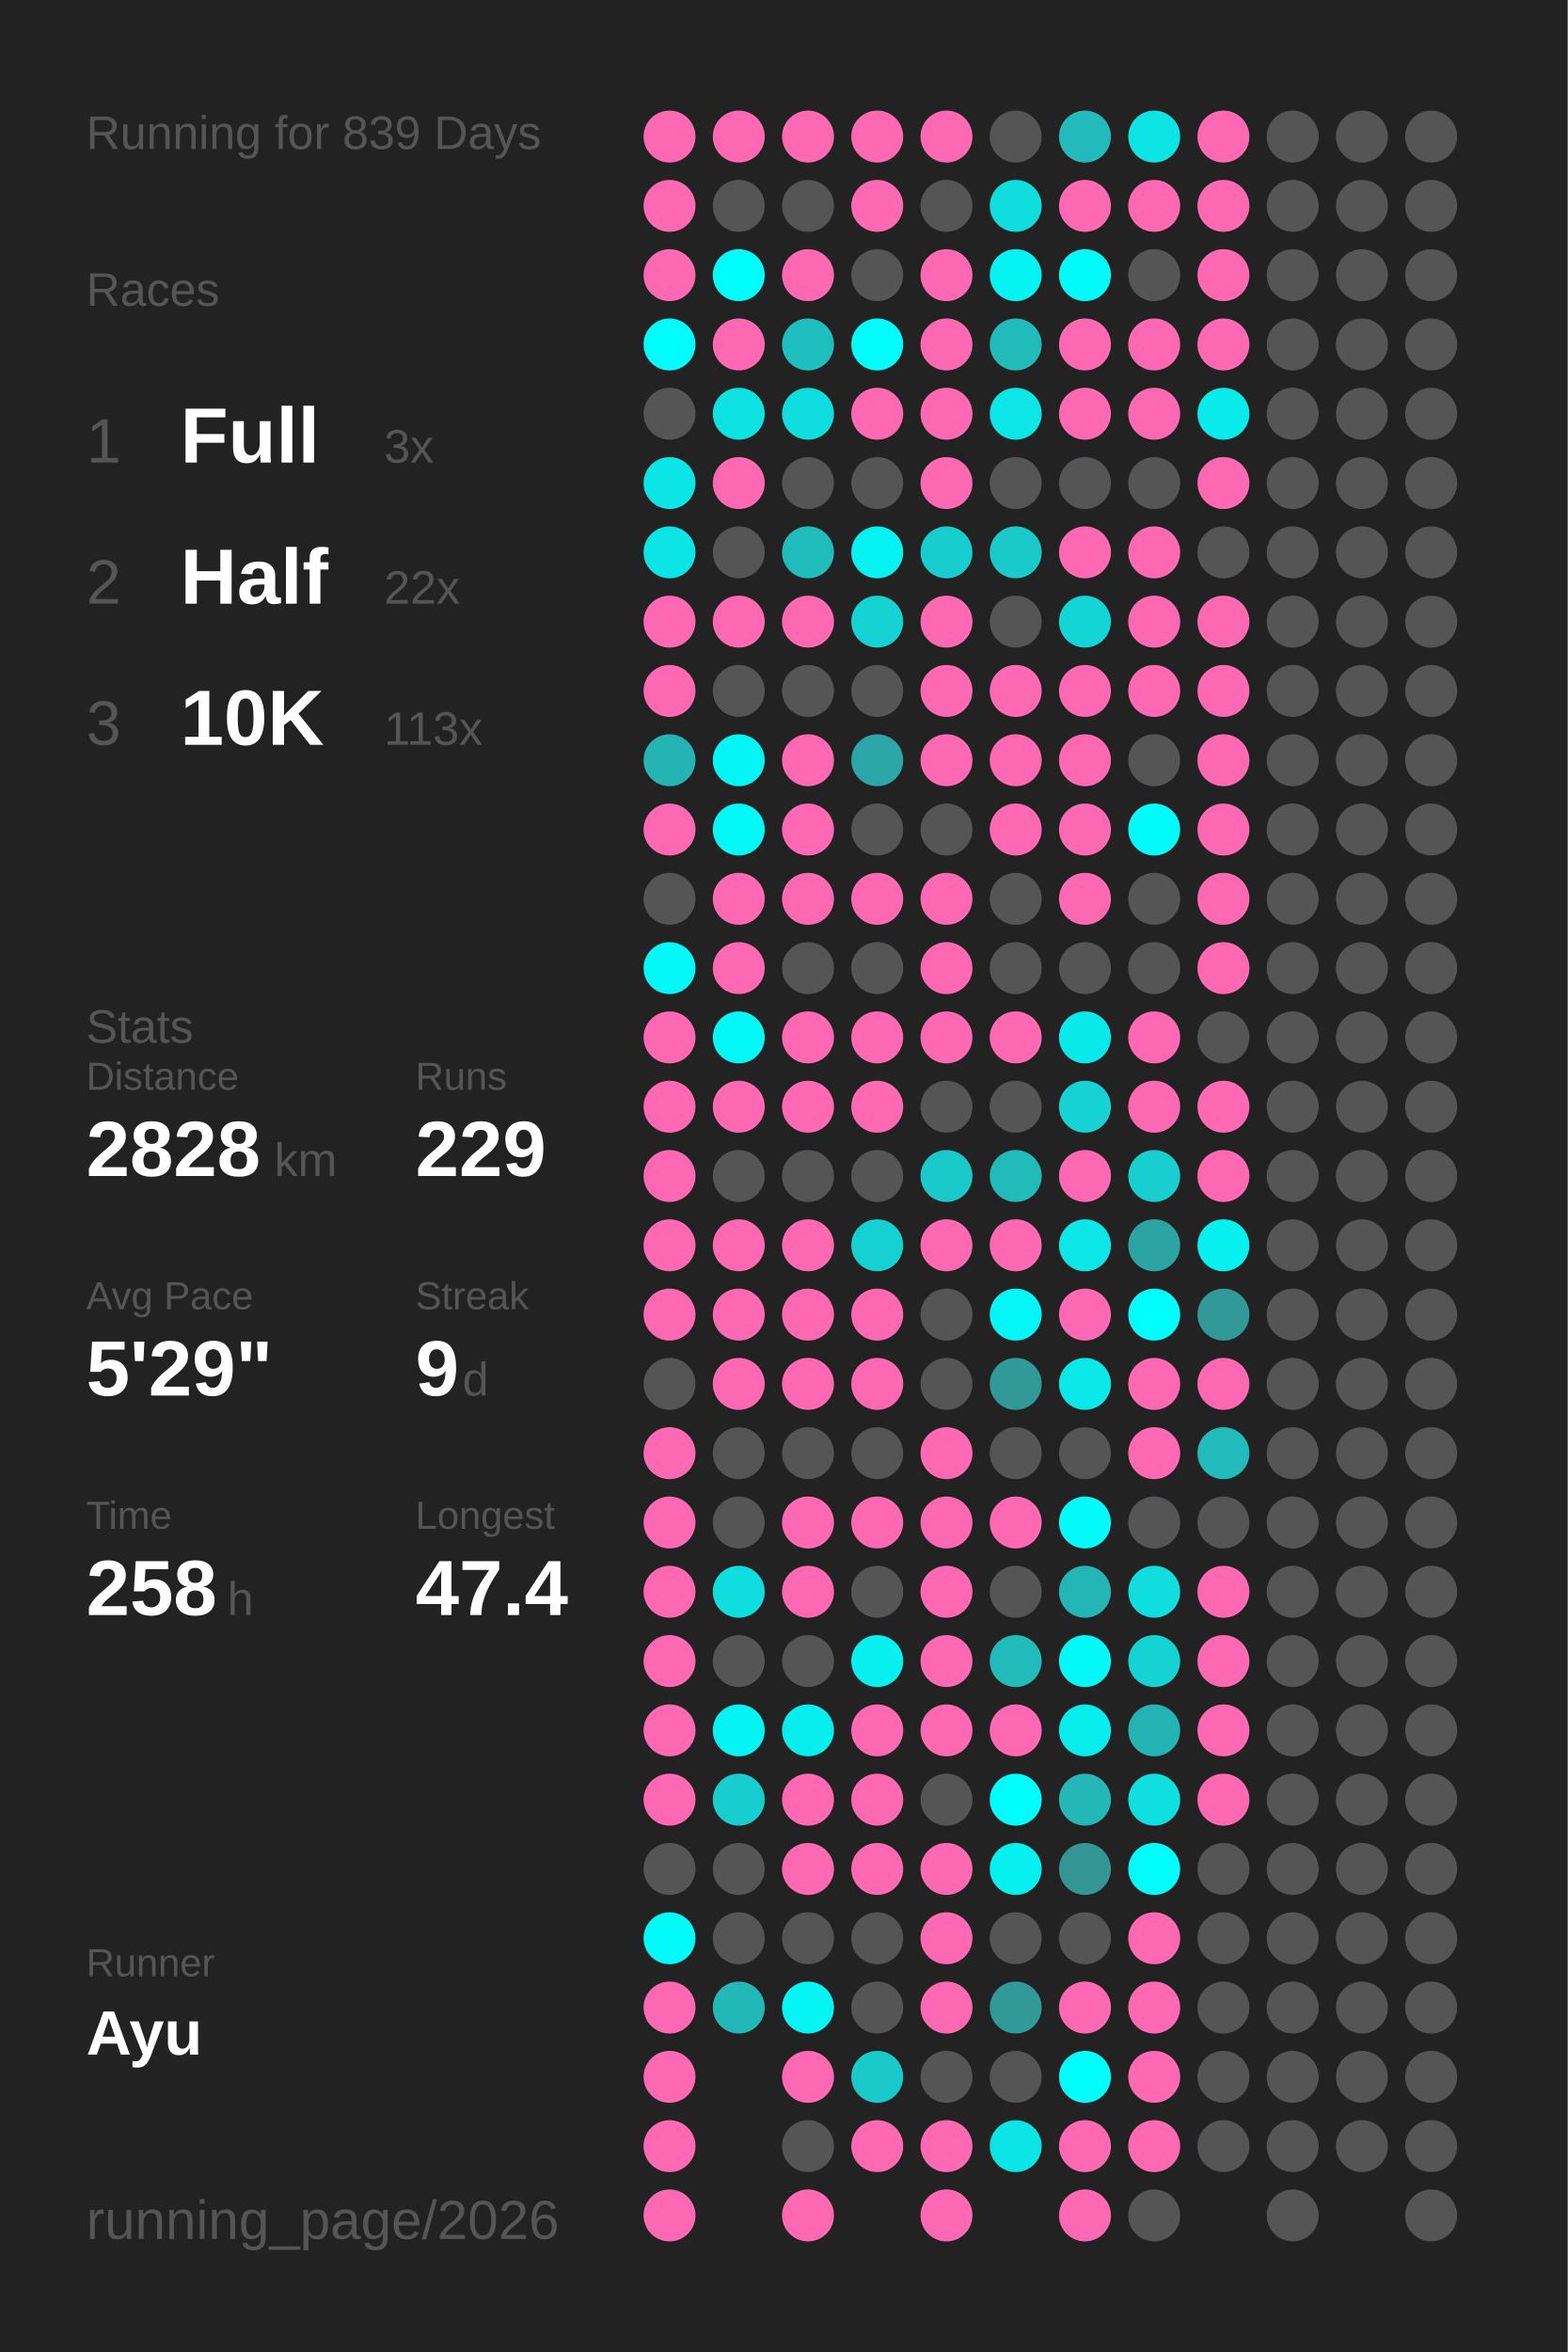
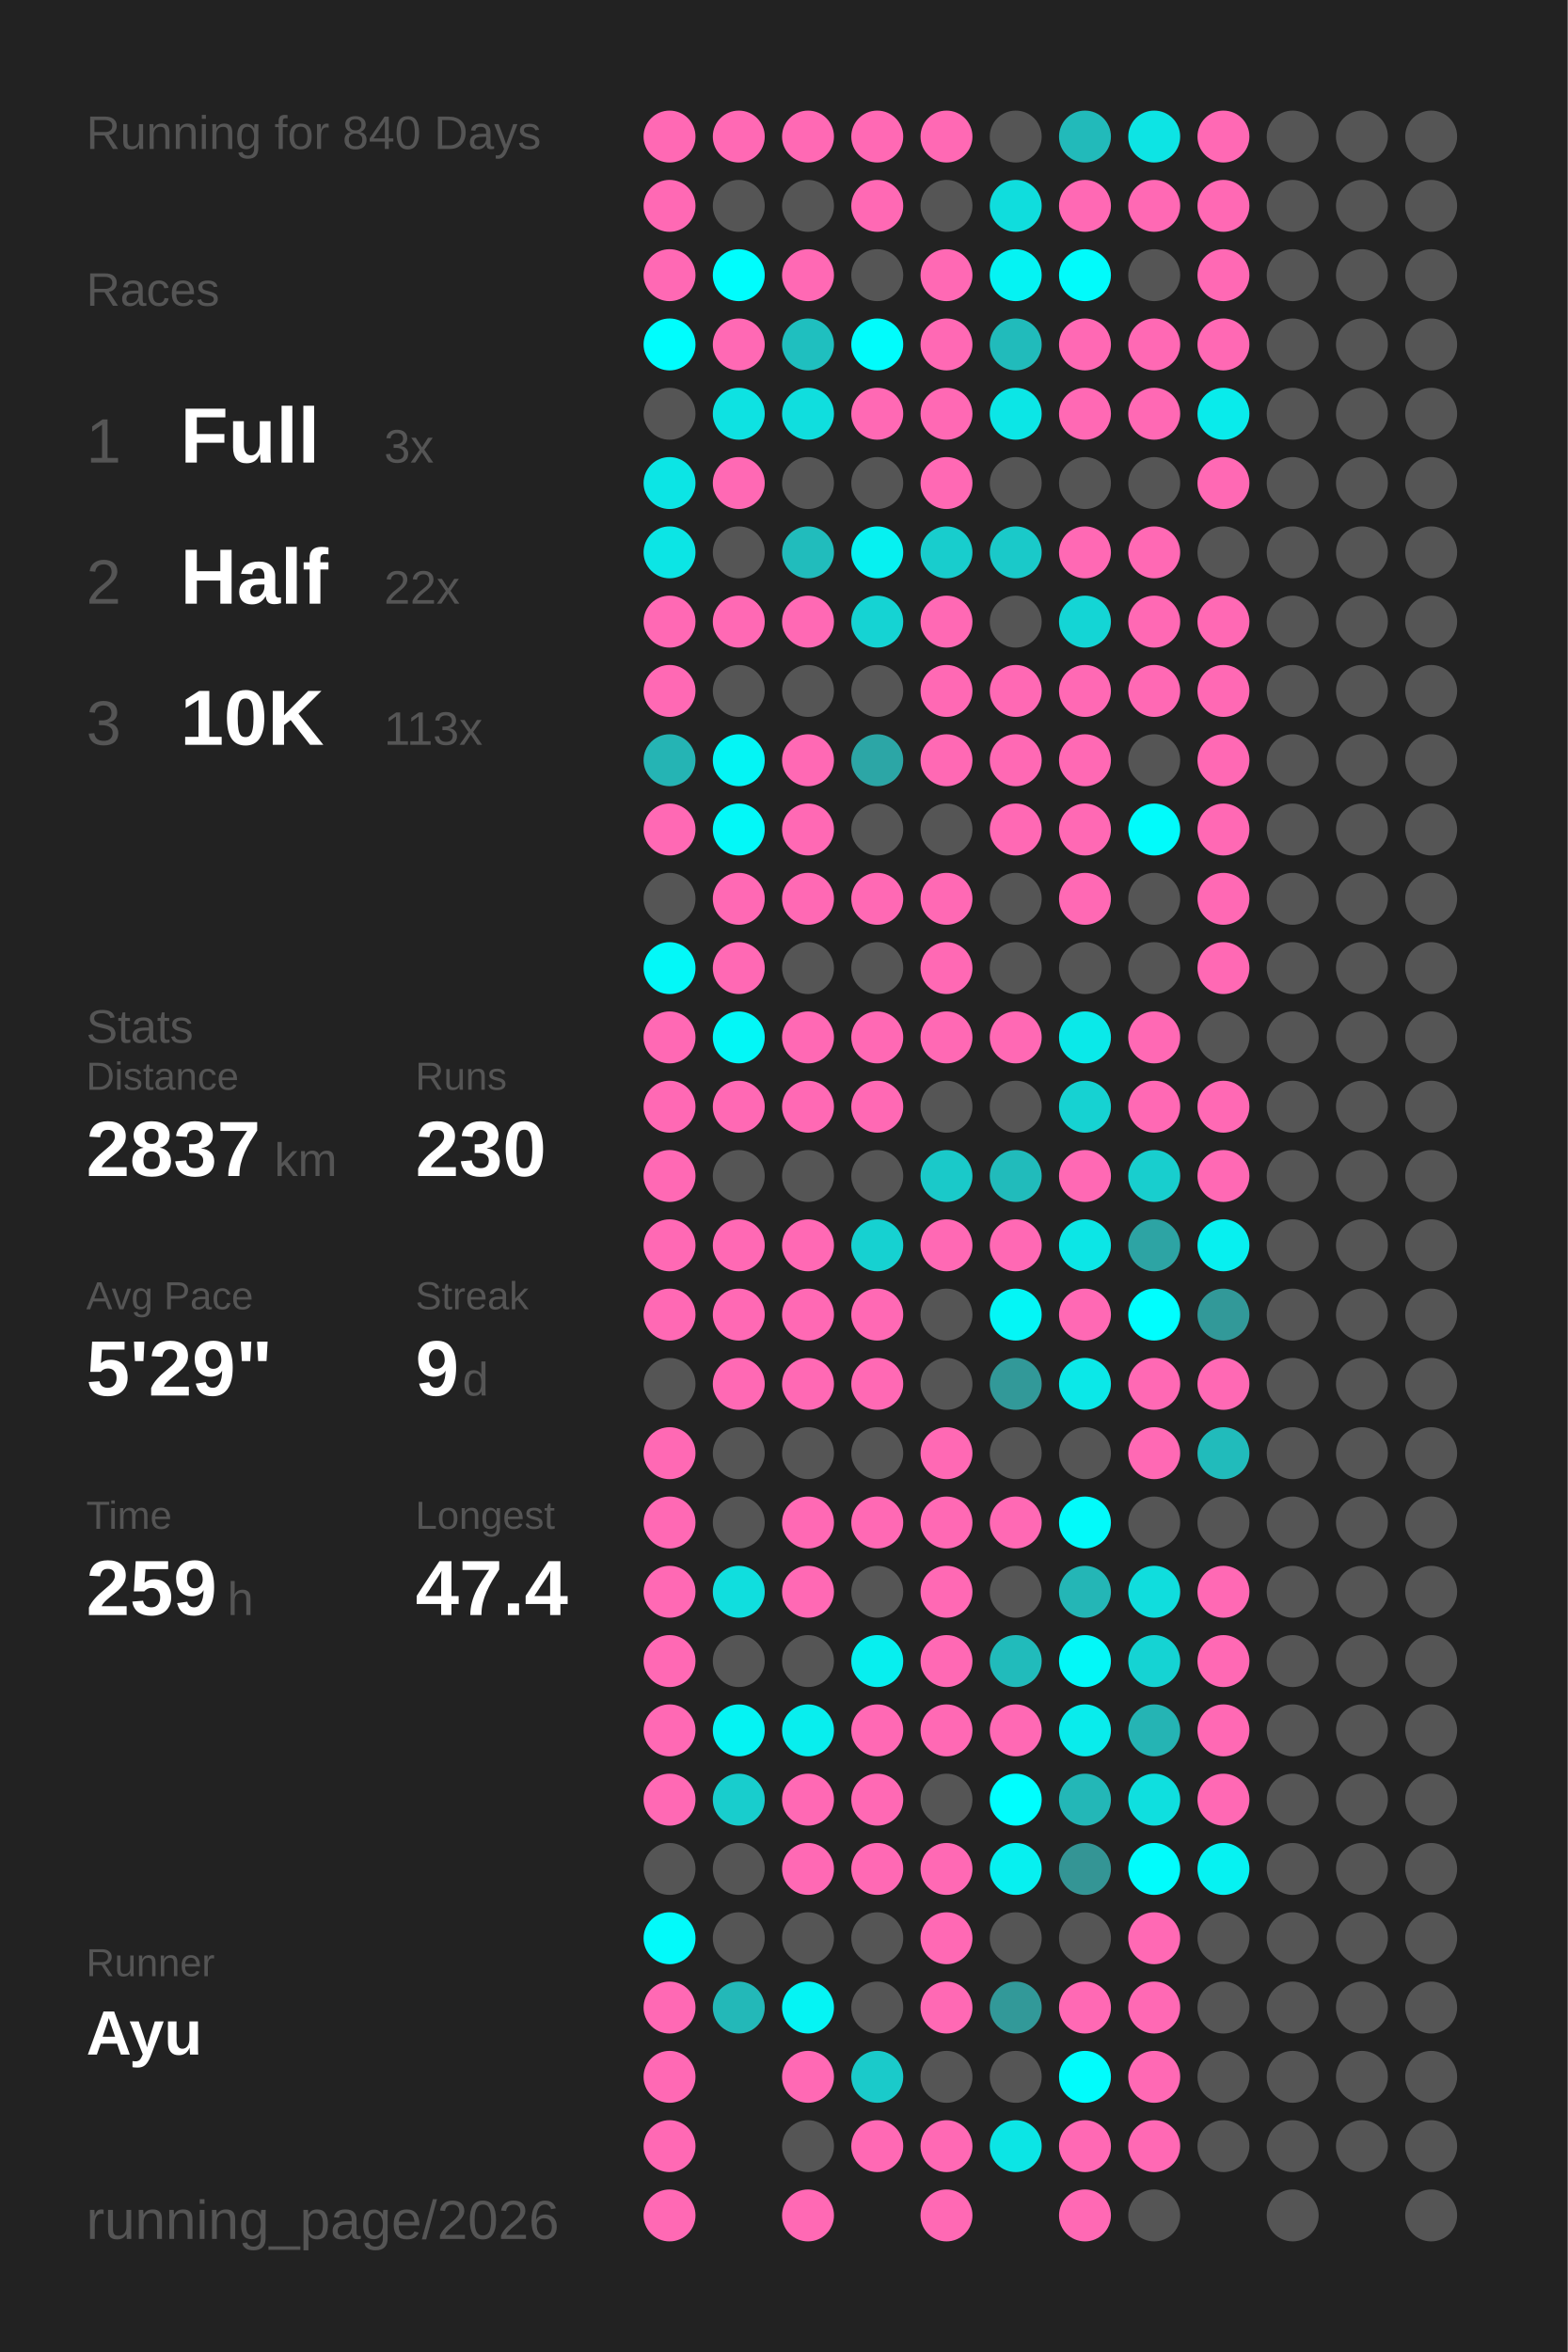
<svg xmlns="http://www.w3.org/2000/svg" baseProfile="full" height="300mm" version="1.1" viewBox="0,0,200,300" width="200mm">
  <defs />
  <rect fill="#222222" height="300" width="200" x="0" y="0" />
-   <text fill="#555555" style="font-size:6px; font-family:Arial;" x="11" y="19">Running for 839 Days</text>
+   <text fill="#555555" style="font-size:6px; font-family:Arial;" x="11" y="19">Running for 840 Days</text>
  <text fill="#555555" style="font-size:6px; font-family:Arial;" x="11" y="39">Races</text>
  <text fill="#555555" style="font-size:8px; font-family:Arial;" x="11" y="59">1</text>
  <text fill="#FFFFFF" style="font-size:10px; font-family:Arial; font-weight:bold;" x="23" y="59">Full</text>
  <text fill="#555555" style="font-size:6px; font-family:Arial;" x="49" y="59">3x</text>
  <text fill="#555555" style="font-size:8px; font-family:Arial;" x="11" y="77">2</text>
  <text fill="#FFFFFF" style="font-size:10px; font-family:Arial; font-weight:bold;" x="23" y="77">Half</text>
  <text fill="#555555" style="font-size:6px; font-family:Arial;" x="49" y="77">22x</text>
  <text fill="#555555" style="font-size:8px; font-family:Arial;" x="11" y="95">3</text>
  <text fill="#FFFFFF" style="font-size:10px; font-family:Arial; font-weight:bold;" x="23" y="95">10K</text>
  <text fill="#555555" style="font-size:6px; font-family:Arial;" x="49" y="95">113x</text>
  <text fill="#555555" style="font-size:6px; font-family:Arial;" x="11" y="133">Stats</text>
  <text fill="#555555" style="font-size:5px; font-family:Arial;" x="11" y="139">Distance</text>
-   <text fill="#FFFFFF" style="font-size:10px; font-family:Arial; font-weight:bold;" x="11" y="150">2828</text>
+   <text fill="#FFFFFF" style="font-size:10px; font-family:Arial; font-weight:bold;" x="11" y="150">2837</text>
  <text fill="#555555" style="font-size:6px; font-family:Arial;" x="35" y="150">km</text>
  <text fill="#555555" style="font-size:5px; font-family:Arial;" x="53" y="139">Runs</text>
-   <text fill="#FFFFFF" style="font-size:10px; font-family:Arial; font-weight:bold;" x="53" y="150">229</text>
+   <text fill="#FFFFFF" style="font-size:10px; font-family:Arial; font-weight:bold;" x="53" y="150">230</text>
  <text fill="#555555" style="font-size:5px; font-family:Arial;" x="11" y="167">Avg Pace</text>
  <text fill="#FFFFFF" style="font-size:10px; font-family:Arial; font-weight:bold;" x="11" y="178">5'29"</text>
  <text fill="#555555" style="font-size:5px; font-family:Arial;" x="53" y="167">Streak</text>
  <text fill="#FFFFFF" style="font-size:10px; font-family:Arial; font-weight:bold;" x="53" y="178">9</text>
  <text fill="#555555" style="font-size:6px; font-family:Arial;" x="59" y="178">d</text>
  <text fill="#555555" style="font-size:5px; font-family:Arial;" x="11" y="195">Time</text>
-   <text fill="#FFFFFF" style="font-size:10px; font-family:Arial; font-weight:bold;" x="11" y="206">258</text>
+   <text fill="#FFFFFF" style="font-size:10px; font-family:Arial; font-weight:bold;" x="11" y="206">259</text>
  <text fill="#555555" style="font-size:6px; font-family:Arial;" x="29" y="206">h</text>
  <text fill="#555555" style="font-size:5px; font-family:Arial;" x="53" y="195">Longest</text>
  <text fill="#FFFFFF" style="font-size:10px; font-family:Arial; font-weight:bold;" x="53" y="206">47.4</text>
  <text fill="#555555" style="font-size:5px; font-family:Arial;" x="11" y="252.065">Runner</text>
  <text fill="#FFFFFF" style="font-size:8px; font-family:Arial; font-weight:bold;" x="11" y="262.065">Ayu</text>
  <text fill="#555555" style="font-size:7px; font-family:Arial;" x="11" y="285.581">running_page/2026</text>
  <circle cx="85.417" cy="17.419" fill="#ff69b4" r="3.312" />
  <circle cx="85.417" cy="26.258" fill="#ff69b4" r="3.312" />
  <circle cx="85.417" cy="35.097" fill="#ff69b4" r="3.312" />
  <circle cx="85.417" cy="43.935" fill="#00fdfd" r="3.312" />
  <circle cx="85.417" cy="52.774" fill="#555555" r="3.312" />
  <circle cx="85.417" cy="61.613" fill="#0ce5e5" r="3.312" />
  <circle cx="85.417" cy="70.452" fill="#0ce5e5" r="3.312" />
  <circle cx="85.417" cy="79.29" fill="#ff69b4" r="3.312" />
  <circle cx="85.417" cy="88.129" fill="#ff69b4" r="3.312" />
  <circle cx="85.417" cy="96.968" fill="#25b4b4" r="3.312" />
  <circle cx="85.417" cy="105.806" fill="#ff69b4" r="3.312" />
  <circle cx="85.417" cy="114.645" fill="#555555" r="3.312" />
  <circle cx="85.417" cy="123.484" fill="#03f8f8" r="3.312" />
  <circle cx="85.417" cy="132.323" fill="#ff69b4" r="3.312" />
  <circle cx="85.417" cy="141.161" fill="#ff69b4" r="3.312" />
  <circle cx="85.417" cy="150" fill="#ff69b4" r="3.312" />
  <circle cx="85.417" cy="158.839" fill="#ff69b4" r="3.312" />
  <circle cx="85.417" cy="167.677" fill="#ff69b4" r="3.312" />
  <circle cx="85.417" cy="176.516" fill="#555555" r="3.312" />
  <circle cx="85.417" cy="185.355" fill="#ff69b4" r="3.312" />
  <circle cx="85.417" cy="194.194" fill="#ff69b4" r="3.312" />
  <circle cx="85.417" cy="203.032" fill="#ff69b4" r="3.312" />
  <circle cx="85.417" cy="211.871" fill="#ff69b4" r="3.312" />
  <circle cx="85.417" cy="220.71" fill="#ff69b4" r="3.312" />
  <circle cx="85.417" cy="229.548" fill="#ff69b4" r="3.312" />
  <circle cx="85.417" cy="238.387" fill="#555555" r="3.312" />
  <circle cx="85.417" cy="247.226" fill="#02fafa" r="3.312" />
  <circle cx="85.417" cy="256.065" fill="#ff69b4" r="3.312" />
  <circle cx="85.417" cy="264.903" fill="#ff69b4" r="3.312" />
  <circle cx="85.417" cy="273.742" fill="#ff69b4" r="3.312" />
  <circle cx="85.417" cy="282.581" fill="#ff69b4" r="3.312" />
  <circle cx="94.25" cy="17.419" fill="#ff69b4" r="3.312" />
  <circle cx="94.25" cy="26.258" fill="#555555" r="3.312" />
  <circle cx="94.25" cy="35.097" fill="#00fdfd" r="3.312" />
  <circle cx="94.25" cy="43.935" fill="#ff69b4" r="3.312" />
  <circle cx="94.25" cy="52.774" fill="#0ee2e2" r="3.312" />
  <circle cx="94.25" cy="61.613" fill="#ff69b4" r="3.312" />
  <circle cx="94.25" cy="70.452" fill="#555555" r="3.312" />
  <circle cx="94.25" cy="79.29" fill="#ff69b4" r="3.312" />
  <circle cx="94.25" cy="88.129" fill="#555555" r="3.312" />
  <circle cx="94.25" cy="96.968" fill="#04f5f5" r="3.312" />
  <circle cx="94.25" cy="105.806" fill="#03f8f8" r="3.312" />
  <circle cx="94.25" cy="114.645" fill="#ff69b4" r="3.312" />
  <circle cx="94.25" cy="123.484" fill="#ff69b4" r="3.312" />
  <circle cx="94.25" cy="132.323" fill="#03f7f7" r="3.312" />
  <circle cx="94.25" cy="141.161" fill="#ff69b4" r="3.312" />
  <circle cx="94.25" cy="150" fill="#555555" r="3.312" />
  <circle cx="94.25" cy="158.839" fill="#ff69b4" r="3.312" />
  <circle cx="94.25" cy="167.677" fill="#ff69b4" r="3.312" />
  <circle cx="94.25" cy="176.516" fill="#ff69b4" r="3.312" />
  <circle cx="94.25" cy="185.355" fill="#555555" r="3.312" />
  <circle cx="94.25" cy="194.194" fill="#555555" r="3.312" />
  <circle cx="94.25" cy="203.032" fill="#10dede" r="3.312" />
  <circle cx="94.25" cy="211.871" fill="#555555" r="3.312" />
  <circle cx="94.25" cy="220.71" fill="#05f3f3" r="3.312" />
  <circle cx="94.25" cy="229.548" fill="#18cdcd" r="3.312" />
  <circle cx="94.25" cy="238.387" fill="#555555" r="3.312" />
  <circle cx="94.25" cy="247.226" fill="#555555" r="3.312" />
  <circle cx="94.25" cy="256.065" fill="#23b8b8" r="3.312" />
  <circle cx="103.083" cy="17.419" fill="#ff69b4" r="3.312" />
  <circle cx="103.083" cy="26.258" fill="#555555" r="3.312" />
  <circle cx="103.083" cy="35.097" fill="#ff69b4" r="3.312" />
  <circle cx="103.083" cy="43.935" fill="#1fbfbf" r="3.312" />
  <circle cx="103.083" cy="52.774" fill="#10dede" r="3.312" />
  <circle cx="103.083" cy="61.613" fill="#555555" r="3.312" />
  <circle cx="103.083" cy="70.452" fill="#21bcbc" r="3.312" />
  <circle cx="103.083" cy="79.29" fill="#ff69b4" r="3.312" />
  <circle cx="103.083" cy="88.129" fill="#555555" r="3.312" />
  <circle cx="103.083" cy="96.968" fill="#ff69b4" r="3.312" />
  <circle cx="103.083" cy="105.806" fill="#ff69b4" r="3.312" />
  <circle cx="103.083" cy="114.645" fill="#ff69b4" r="3.312" />
  <circle cx="103.083" cy="123.484" fill="#555555" r="3.312" />
  <circle cx="103.083" cy="132.323" fill="#ff69b4" r="3.312" />
  <circle cx="103.083" cy="141.161" fill="#ff69b4" r="3.312" />
  <circle cx="103.083" cy="150" fill="#555555" r="3.312" />
  <circle cx="103.083" cy="158.839" fill="#ff69b4" r="3.312" />
  <circle cx="103.083" cy="167.677" fill="#ff69b4" r="3.312" />
  <circle cx="103.083" cy="176.516" fill="#ff69b4" r="3.312" />
  <circle cx="103.083" cy="185.355" fill="#555555" r="3.312" />
  <circle cx="103.083" cy="194.194" fill="#ff69b4" r="3.312" />
  <circle cx="103.083" cy="203.032" fill="#ff69b4" r="3.312" />
  <circle cx="103.083" cy="211.871" fill="#555555" r="3.312" />
  <circle cx="103.083" cy="220.71" fill="#08eeee" r="3.312" />
  <circle cx="103.083" cy="229.548" fill="#ff69b4" r="3.312" />
  <circle cx="103.083" cy="238.387" fill="#ff69b4" r="3.312" />
  <circle cx="103.083" cy="247.226" fill="#555555" r="3.312" />
  <circle cx="103.083" cy="256.065" fill="#05f4f4" r="3.312" />
  <circle cx="103.083" cy="264.903" fill="#ff69b4" r="3.312" />
  <circle cx="103.083" cy="273.742" fill="#555555" r="3.312" />
  <circle cx="103.083" cy="282.581" fill="#ff69b4" r="3.312" />
  <circle cx="111.917" cy="17.419" fill="#ff69b4" r="3.312" />
  <circle cx="111.917" cy="26.258" fill="#ff69b4" r="3.312" />
  <circle cx="111.917" cy="35.097" fill="#555555" r="3.312" />
  <circle cx="111.917" cy="43.935" fill="#01fcfc" r="3.312" />
  <circle cx="111.917" cy="52.774" fill="#ff69b4" r="3.312" />
  <circle cx="111.917" cy="61.613" fill="#555555" r="3.312" />
  <circle cx="111.917" cy="70.452" fill="#06f1f1" r="3.312" />
  <circle cx="111.917" cy="79.29" fill="#15d3d3" r="3.312" />
  <circle cx="111.917" cy="88.129" fill="#555555" r="3.312" />
  <circle cx="111.917" cy="96.968" fill="#2ca6a6" r="3.312" />
  <circle cx="111.917" cy="105.806" fill="#555555" r="3.312" />
  <circle cx="111.917" cy="114.645" fill="#ff69b4" r="3.312" />
  <circle cx="111.917" cy="123.484" fill="#555555" r="3.312" />
  <circle cx="111.917" cy="132.323" fill="#ff69b4" r="3.312" />
  <circle cx="111.917" cy="141.161" fill="#ff69b4" r="3.312" />
  <circle cx="111.917" cy="150" fill="#555555" r="3.312" />
  <circle cx="111.917" cy="158.839" fill="#16d1d1" r="3.312" />
  <circle cx="111.917" cy="167.677" fill="#ff69b4" r="3.312" />
  <circle cx="111.917" cy="176.516" fill="#ff69b4" r="3.312" />
  <circle cx="111.917" cy="185.355" fill="#555555" r="3.312" />
  <circle cx="111.917" cy="194.194" fill="#ff69b4" r="3.312" />
  <circle cx="111.917" cy="203.032" fill="#555555" r="3.312" />
  <circle cx="111.917" cy="211.871" fill="#07efef" r="3.312" />
  <circle cx="111.917" cy="220.71" fill="#ff69b4" r="3.312" />
  <circle cx="111.917" cy="229.548" fill="#ff69b4" r="3.312" />
  <circle cx="111.917" cy="238.387" fill="#ff69b4" r="3.312" />
  <circle cx="111.917" cy="247.226" fill="#555555" r="3.312" />
  <circle cx="111.917" cy="256.065" fill="#555555" r="3.312" />
  <circle cx="111.917" cy="264.903" fill="#1acaca" r="3.312" />
  <circle cx="111.917" cy="273.742" fill="#ff69b4" r="3.312" />
  <circle cx="120.75" cy="17.419" fill="#ff69b4" r="3.312" />
  <circle cx="120.75" cy="26.258" fill="#555555" r="3.312" />
  <circle cx="120.75" cy="35.097" fill="#ff69b4" r="3.312" />
  <circle cx="120.75" cy="43.935" fill="#ff69b4" r="3.312" />
  <circle cx="120.75" cy="52.774" fill="#ff69b4" r="3.312" />
  <circle cx="120.75" cy="61.613" fill="#ff69b4" r="3.312" />
  <circle cx="120.75" cy="70.452" fill="#18cdcd" r="3.312" />
  <circle cx="120.75" cy="79.29" fill="#ff69b4" r="3.312" />
  <circle cx="120.75" cy="88.129" fill="#ff69b4" r="3.312" />
  <circle cx="120.75" cy="96.968" fill="#ff69b4" r="3.312" />
  <circle cx="120.75" cy="105.806" fill="#555555" r="3.312" />
  <circle cx="120.75" cy="114.645" fill="#ff69b4" r="3.312" />
  <circle cx="120.75" cy="123.484" fill="#ff69b4" r="3.312" />
  <circle cx="120.75" cy="132.323" fill="#ff69b4" r="3.312" />
  <circle cx="120.75" cy="141.161" fill="#555555" r="3.312" />
  <circle cx="120.75" cy="150" fill="#1ac9c9" r="3.312" />
  <circle cx="120.75" cy="158.839" fill="#ff69b4" r="3.312" />
  <circle cx="120.75" cy="167.677" fill="#555555" r="3.312" />
  <circle cx="120.75" cy="176.516" fill="#555555" r="3.312" />
  <circle cx="120.75" cy="185.355" fill="#ff69b4" r="3.312" />
  <circle cx="120.75" cy="194.194" fill="#ff69b4" r="3.312" />
  <circle cx="120.75" cy="203.032" fill="#ff69b4" r="3.312" />
  <circle cx="120.75" cy="211.871" fill="#ff69b4" r="3.312" />
  <circle cx="120.75" cy="220.71" fill="#ff69b4" r="3.312" />
  <circle cx="120.75" cy="229.548" fill="#555555" r="3.312" />
  <circle cx="120.75" cy="238.387" fill="#ff69b4" r="3.312" />
  <circle cx="120.75" cy="247.226" fill="#ff69b4" r="3.312" />
  <circle cx="120.75" cy="256.065" fill="#ff69b4" r="3.312" />
  <circle cx="120.75" cy="264.903" fill="#555555" r="3.312" />
  <circle cx="120.75" cy="273.742" fill="#ff69b4" r="3.312" />
  <circle cx="120.75" cy="282.581" fill="#ff69b4" r="3.312" />
  <circle cx="129.583" cy="17.419" fill="#555555" r="3.312" />
  <circle cx="129.583" cy="26.258" fill="#10dddd" r="3.312" />
  <circle cx="129.583" cy="35.097" fill="#05f3f3" r="3.312" />
  <circle cx="129.583" cy="43.935" fill="#21bbbb" r="3.312" />
  <circle cx="129.583" cy="52.774" fill="#0ce6e6" r="3.312" />
  <circle cx="129.583" cy="61.613" fill="#555555" r="3.312" />
  <circle cx="129.583" cy="70.452" fill="#1ac9c9" r="3.312" />
  <circle cx="129.583" cy="79.29" fill="#555555" r="3.312" />
  <circle cx="129.583" cy="88.129" fill="#ff69b4" r="3.312" />
  <circle cx="129.583" cy="96.968" fill="#ff69b4" r="3.312" />
  <circle cx="129.583" cy="105.806" fill="#ff69b4" r="3.312" />
  <circle cx="129.583" cy="114.645" fill="#555555" r="3.312" />
  <circle cx="129.583" cy="123.484" fill="#555555" r="3.312" />
  <circle cx="129.583" cy="132.323" fill="#ff69b4" r="3.312" />
  <circle cx="129.583" cy="141.161" fill="#555555" r="3.312" />
  <circle cx="129.583" cy="150" fill="#21bbbb" r="3.312" />
  <circle cx="129.583" cy="158.839" fill="#ff69b4" r="3.312" />
  <circle cx="129.583" cy="167.677" fill="#04f6f6" r="3.312" />
  <circle cx="129.583" cy="176.516" fill="#329999" r="3.312" />
  <circle cx="129.583" cy="185.355" fill="#555555" r="3.312" />
  <circle cx="129.583" cy="194.194" fill="#ff69b4" r="3.312" />
  <circle cx="129.583" cy="203.032" fill="#555555" r="3.312" />
  <circle cx="129.583" cy="211.871" fill="#21bbbb" r="3.312" />
  <circle cx="129.583" cy="220.71" fill="#ff69b4" r="3.312" />
  <circle cx="129.583" cy="229.548" fill="#00fefe" r="3.312" />
  <circle cx="129.583" cy="238.387" fill="#07f0f0" r="3.312" />
  <circle cx="129.583" cy="247.226" fill="#555555" r="3.312" />
  <circle cx="129.583" cy="256.065" fill="#329999" r="3.312" />
  <circle cx="129.583" cy="264.903" fill="#555555" r="3.312" />
  <circle cx="129.583" cy="273.742" fill="#0ce5e5" r="3.312" />
  <circle cx="138.417" cy="17.419" fill="#22baba" r="3.312" />
  <circle cx="138.417" cy="26.258" fill="#ff69b4" r="3.312" />
  <circle cx="138.417" cy="35.097" fill="#01fbfb" r="3.312" />
  <circle cx="138.417" cy="43.935" fill="#ff69b4" r="3.312" />
  <circle cx="138.417" cy="52.774" fill="#ff69b4" r="3.312" />
  <circle cx="138.417" cy="61.613" fill="#555555" r="3.312" />
  <circle cx="138.417" cy="70.452" fill="#ff69b4" r="3.312" />
  <circle cx="138.417" cy="79.29" fill="#14d5d5" r="3.312" />
  <circle cx="138.417" cy="88.129" fill="#ff69b4" r="3.312" />
  <circle cx="138.417" cy="96.968" fill="#ff69b4" r="3.312" />
  <circle cx="138.417" cy="105.806" fill="#ff69b4" r="3.312" />
  <circle cx="138.417" cy="114.645" fill="#ff69b4" r="3.312" />
  <circle cx="138.417" cy="123.484" fill="#555555" r="3.312" />
  <circle cx="138.417" cy="132.323" fill="#0ae9e9" r="3.312" />
  <circle cx="138.417" cy="141.161" fill="#16d2d2" r="3.312" />
  <circle cx="138.417" cy="150" fill="#ff69b4" r="3.312" />
  <circle cx="138.417" cy="158.839" fill="#0ce6e6" r="3.312" />
  <circle cx="138.417" cy="167.677" fill="#ff69b4" r="3.312" />
  <circle cx="138.417" cy="176.516" fill="#0be8e8" r="3.312" />
  <circle cx="138.417" cy="185.355" fill="#555555" r="3.312" />
  <circle cx="138.417" cy="194.194" fill="#02fafa" r="3.312" />
  <circle cx="138.417" cy="203.032" fill="#24b6b6" r="3.312" />
  <circle cx="138.417" cy="211.871" fill="#03f8f8" r="3.312" />
  <circle cx="138.417" cy="220.71" fill="#09ecec" r="3.312" />
  <circle cx="138.417" cy="229.548" fill="#23b7b7" r="3.312" />
  <circle cx="138.417" cy="238.387" fill="#349595" r="3.312" />
  <circle cx="138.417" cy="247.226" fill="#555555" r="3.312" />
  <circle cx="138.417" cy="256.065" fill="#ff69b4" r="3.312" />
  <circle cx="138.417" cy="264.903" fill="#01fcfc" r="3.312" />
  <circle cx="138.417" cy="273.742" fill="#ff69b4" r="3.312" />
  <circle cx="138.417" cy="282.581" fill="#ff69b4" r="3.312" />
  <circle cx="147.25" cy="17.419" fill="#0de4e4" r="3.312" />
  <circle cx="147.25" cy="26.258" fill="#ff69b4" r="3.312" />
  <circle cx="147.25" cy="35.097" fill="#555555" r="3.312" />
  <circle cx="147.25" cy="43.935" fill="#ff69b4" r="3.312" />
  <circle cx="147.25" cy="52.774" fill="#ff69b4" r="3.312" />
  <circle cx="147.25" cy="61.613" fill="#555555" r="3.312" />
  <circle cx="147.25" cy="70.452" fill="#ff69b4" r="3.312" />
  <circle cx="147.25" cy="79.29" fill="#ff69b4" r="3.312" />
  <circle cx="147.25" cy="88.129" fill="#ff69b4" r="3.312" />
  <circle cx="147.25" cy="96.968" fill="#555555" r="3.312" />
  <circle cx="147.25" cy="105.806" fill="#01fbfb" r="3.312" />
  <circle cx="147.25" cy="114.645" fill="#555555" r="3.312" />
  <circle cx="147.25" cy="123.484" fill="#555555" r="3.312" />
  <circle cx="147.25" cy="132.323" fill="#ff69b4" r="3.312" />
  <circle cx="147.25" cy="141.161" fill="#ff69b4" r="3.312" />
  <circle cx="147.25" cy="150" fill="#18cece" r="3.312" />
  <circle cx="147.25" cy="158.839" fill="#2da4a4" r="3.312" />
  <circle cx="147.25" cy="167.677" fill="#00fefe" r="3.312" />
  <circle cx="147.25" cy="176.516" fill="#ff69b4" r="3.312" />
  <circle cx="147.25" cy="185.355" fill="#ff69b4" r="3.312" />
  <circle cx="147.25" cy="194.194" fill="#555555" r="3.312" />
  <circle cx="147.25" cy="203.032" fill="#10dddd" r="3.312" />
  <circle cx="147.25" cy="211.871" fill="#15d3d3" r="3.312" />
  <circle cx="147.25" cy="220.71" fill="#25b4b4" r="3.312" />
  <circle cx="147.25" cy="229.548" fill="#0fdfdf" r="3.312" />
  <circle cx="147.25" cy="238.387" fill="#01fcfc" r="3.312" />
  <circle cx="147.25" cy="247.226" fill="#ff69b4" r="3.312" />
  <circle cx="147.25" cy="256.065" fill="#ff69b4" r="3.312" />
  <circle cx="147.25" cy="264.903" fill="#ff69b4" r="3.312" />
  <circle cx="147.25" cy="273.742" fill="#ff69b4" r="3.312" />
  <circle cx="147.25" cy="282.581" fill="#555555" r="3.312" />
  <circle cx="156.083" cy="17.419" fill="#ff69b4" r="3.312" />
  <circle cx="156.083" cy="26.258" fill="#ff69b4" r="3.312" />
  <circle cx="156.083" cy="35.097" fill="#ff69b4" r="3.312" />
  <circle cx="156.083" cy="43.935" fill="#ff69b4" r="3.312" />
  <circle cx="156.083" cy="52.774" fill="#09ebeb" r="3.312" />
  <circle cx="156.083" cy="61.613" fill="#ff69b4" r="3.312" />
  <circle cx="156.083" cy="70.452" fill="#555555" r="3.312" />
  <circle cx="156.083" cy="79.29" fill="#ff69b4" r="3.312" />
  <circle cx="156.083" cy="88.129" fill="#ff69b4" r="3.312" />
  <circle cx="156.083" cy="96.968" fill="#ff69b4" r="3.312" />
  <circle cx="156.083" cy="105.806" fill="#ff69b4" r="3.312" />
  <circle cx="156.083" cy="114.645" fill="#ff69b4" r="3.312" />
  <circle cx="156.083" cy="123.484" fill="#ff69b4" r="3.312" />
  <circle cx="156.083" cy="132.323" fill="#555555" r="3.312" />
  <circle cx="156.083" cy="141.161" fill="#ff69b4" r="3.312" />
  <circle cx="156.083" cy="150" fill="#ff69b4" r="3.312" />
  <circle cx="156.083" cy="158.839" fill="#07f0f0" r="3.312" />
  <circle cx="156.083" cy="167.677" fill="#329999" r="3.312" />
  <circle cx="156.083" cy="176.516" fill="#ff69b4" r="3.312" />
  <circle cx="156.083" cy="185.355" fill="#21bbbb" r="3.312" />
  <circle cx="156.083" cy="194.194" fill="#555555" r="3.312" />
  <circle cx="156.083" cy="203.032" fill="#ff69b4" r="3.312" />
  <circle cx="156.083" cy="211.871" fill="#ff69b4" r="3.312" />
  <circle cx="156.083" cy="220.71" fill="#ff69b4" r="3.312" />
  <circle cx="156.083" cy="229.548" fill="#ff69b4" r="3.312" />
-   <circle cx="156.083" cy="238.387" fill="#555555" r="3.312" />
+   <circle cx="156.083" cy="238.387" fill="#06f2f2" r="3.312" />
  <circle cx="156.083" cy="247.226" fill="#555555" r="3.312" />
  <circle cx="156.083" cy="256.065" fill="#555555" r="3.312" />
  <circle cx="156.083" cy="264.903" fill="#555555" r="3.312" />
  <circle cx="156.083" cy="273.742" fill="#555555" r="3.312" />
  <circle cx="164.917" cy="17.419" fill="#555555" r="3.312" />
  <circle cx="164.917" cy="26.258" fill="#555555" r="3.312" />
  <circle cx="164.917" cy="35.097" fill="#555555" r="3.312" />
  <circle cx="164.917" cy="43.935" fill="#555555" r="3.312" />
  <circle cx="164.917" cy="52.774" fill="#555555" r="3.312" />
  <circle cx="164.917" cy="61.613" fill="#555555" r="3.312" />
  <circle cx="164.917" cy="70.452" fill="#555555" r="3.312" />
  <circle cx="164.917" cy="79.29" fill="#555555" r="3.312" />
  <circle cx="164.917" cy="88.129" fill="#555555" r="3.312" />
  <circle cx="164.917" cy="96.968" fill="#555555" r="3.312" />
  <circle cx="164.917" cy="105.806" fill="#555555" r="3.312" />
  <circle cx="164.917" cy="114.645" fill="#555555" r="3.312" />
  <circle cx="164.917" cy="123.484" fill="#555555" r="3.312" />
  <circle cx="164.917" cy="132.323" fill="#555555" r="3.312" />
  <circle cx="164.917" cy="141.161" fill="#555555" r="3.312" />
  <circle cx="164.917" cy="150" fill="#555555" r="3.312" />
  <circle cx="164.917" cy="158.839" fill="#555555" r="3.312" />
  <circle cx="164.917" cy="167.677" fill="#555555" r="3.312" />
  <circle cx="164.917" cy="176.516" fill="#555555" r="3.312" />
  <circle cx="164.917" cy="185.355" fill="#555555" r="3.312" />
  <circle cx="164.917" cy="194.194" fill="#555555" r="3.312" />
  <circle cx="164.917" cy="203.032" fill="#555555" r="3.312" />
  <circle cx="164.917" cy="211.871" fill="#555555" r="3.312" />
  <circle cx="164.917" cy="220.71" fill="#555555" r="3.312" />
  <circle cx="164.917" cy="229.548" fill="#555555" r="3.312" />
  <circle cx="164.917" cy="238.387" fill="#555555" r="3.312" />
  <circle cx="164.917" cy="247.226" fill="#555555" r="3.312" />
  <circle cx="164.917" cy="256.065" fill="#555555" r="3.312" />
  <circle cx="164.917" cy="264.903" fill="#555555" r="3.312" />
  <circle cx="164.917" cy="273.742" fill="#555555" r="3.312" />
  <circle cx="164.917" cy="282.581" fill="#555555" r="3.312" />
  <circle cx="173.75" cy="17.419" fill="#555555" r="3.312" />
  <circle cx="173.75" cy="26.258" fill="#555555" r="3.312" />
  <circle cx="173.75" cy="35.097" fill="#555555" r="3.312" />
  <circle cx="173.75" cy="43.935" fill="#555555" r="3.312" />
  <circle cx="173.75" cy="52.774" fill="#555555" r="3.312" />
  <circle cx="173.75" cy="61.613" fill="#555555" r="3.312" />
  <circle cx="173.75" cy="70.452" fill="#555555" r="3.312" />
  <circle cx="173.75" cy="79.29" fill="#555555" r="3.312" />
  <circle cx="173.75" cy="88.129" fill="#555555" r="3.312" />
  <circle cx="173.75" cy="96.968" fill="#555555" r="3.312" />
  <circle cx="173.75" cy="105.806" fill="#555555" r="3.312" />
  <circle cx="173.75" cy="114.645" fill="#555555" r="3.312" />
  <circle cx="173.75" cy="123.484" fill="#555555" r="3.312" />
  <circle cx="173.75" cy="132.323" fill="#555555" r="3.312" />
  <circle cx="173.75" cy="141.161" fill="#555555" r="3.312" />
  <circle cx="173.75" cy="150" fill="#555555" r="3.312" />
  <circle cx="173.75" cy="158.839" fill="#555555" r="3.312" />
  <circle cx="173.75" cy="167.677" fill="#555555" r="3.312" />
  <circle cx="173.75" cy="176.516" fill="#555555" r="3.312" />
  <circle cx="173.75" cy="185.355" fill="#555555" r="3.312" />
  <circle cx="173.75" cy="194.194" fill="#555555" r="3.312" />
  <circle cx="173.75" cy="203.032" fill="#555555" r="3.312" />
  <circle cx="173.75" cy="211.871" fill="#555555" r="3.312" />
  <circle cx="173.75" cy="220.71" fill="#555555" r="3.312" />
  <circle cx="173.75" cy="229.548" fill="#555555" r="3.312" />
  <circle cx="173.75" cy="238.387" fill="#555555" r="3.312" />
  <circle cx="173.75" cy="247.226" fill="#555555" r="3.312" />
  <circle cx="173.75" cy="256.065" fill="#555555" r="3.312" />
  <circle cx="173.75" cy="264.903" fill="#555555" r="3.312" />
  <circle cx="173.75" cy="273.742" fill="#555555" r="3.312" />
  <circle cx="182.583" cy="17.419" fill="#555555" r="3.312" />
  <circle cx="182.583" cy="26.258" fill="#555555" r="3.312" />
  <circle cx="182.583" cy="35.097" fill="#555555" r="3.312" />
  <circle cx="182.583" cy="43.935" fill="#555555" r="3.312" />
  <circle cx="182.583" cy="52.774" fill="#555555" r="3.312" />
  <circle cx="182.583" cy="61.613" fill="#555555" r="3.312" />
  <circle cx="182.583" cy="70.452" fill="#555555" r="3.312" />
  <circle cx="182.583" cy="79.29" fill="#555555" r="3.312" />
  <circle cx="182.583" cy="88.129" fill="#555555" r="3.312" />
  <circle cx="182.583" cy="96.968" fill="#555555" r="3.312" />
  <circle cx="182.583" cy="105.806" fill="#555555" r="3.312" />
  <circle cx="182.583" cy="114.645" fill="#555555" r="3.312" />
  <circle cx="182.583" cy="123.484" fill="#555555" r="3.312" />
  <circle cx="182.583" cy="132.323" fill="#555555" r="3.312" />
  <circle cx="182.583" cy="141.161" fill="#555555" r="3.312" />
  <circle cx="182.583" cy="150" fill="#555555" r="3.312" />
  <circle cx="182.583" cy="158.839" fill="#555555" r="3.312" />
  <circle cx="182.583" cy="167.677" fill="#555555" r="3.312" />
  <circle cx="182.583" cy="176.516" fill="#555555" r="3.312" />
  <circle cx="182.583" cy="185.355" fill="#555555" r="3.312" />
  <circle cx="182.583" cy="194.194" fill="#555555" r="3.312" />
  <circle cx="182.583" cy="203.032" fill="#555555" r="3.312" />
  <circle cx="182.583" cy="211.871" fill="#555555" r="3.312" />
  <circle cx="182.583" cy="220.71" fill="#555555" r="3.312" />
  <circle cx="182.583" cy="229.548" fill="#555555" r="3.312" />
  <circle cx="182.583" cy="238.387" fill="#555555" r="3.312" />
  <circle cx="182.583" cy="247.226" fill="#555555" r="3.312" />
  <circle cx="182.583" cy="256.065" fill="#555555" r="3.312" />
  <circle cx="182.583" cy="264.903" fill="#555555" r="3.312" />
  <circle cx="182.583" cy="273.742" fill="#555555" r="3.312" />
  <circle cx="182.583" cy="282.581" fill="#555555" r="3.312" />
</svg>
